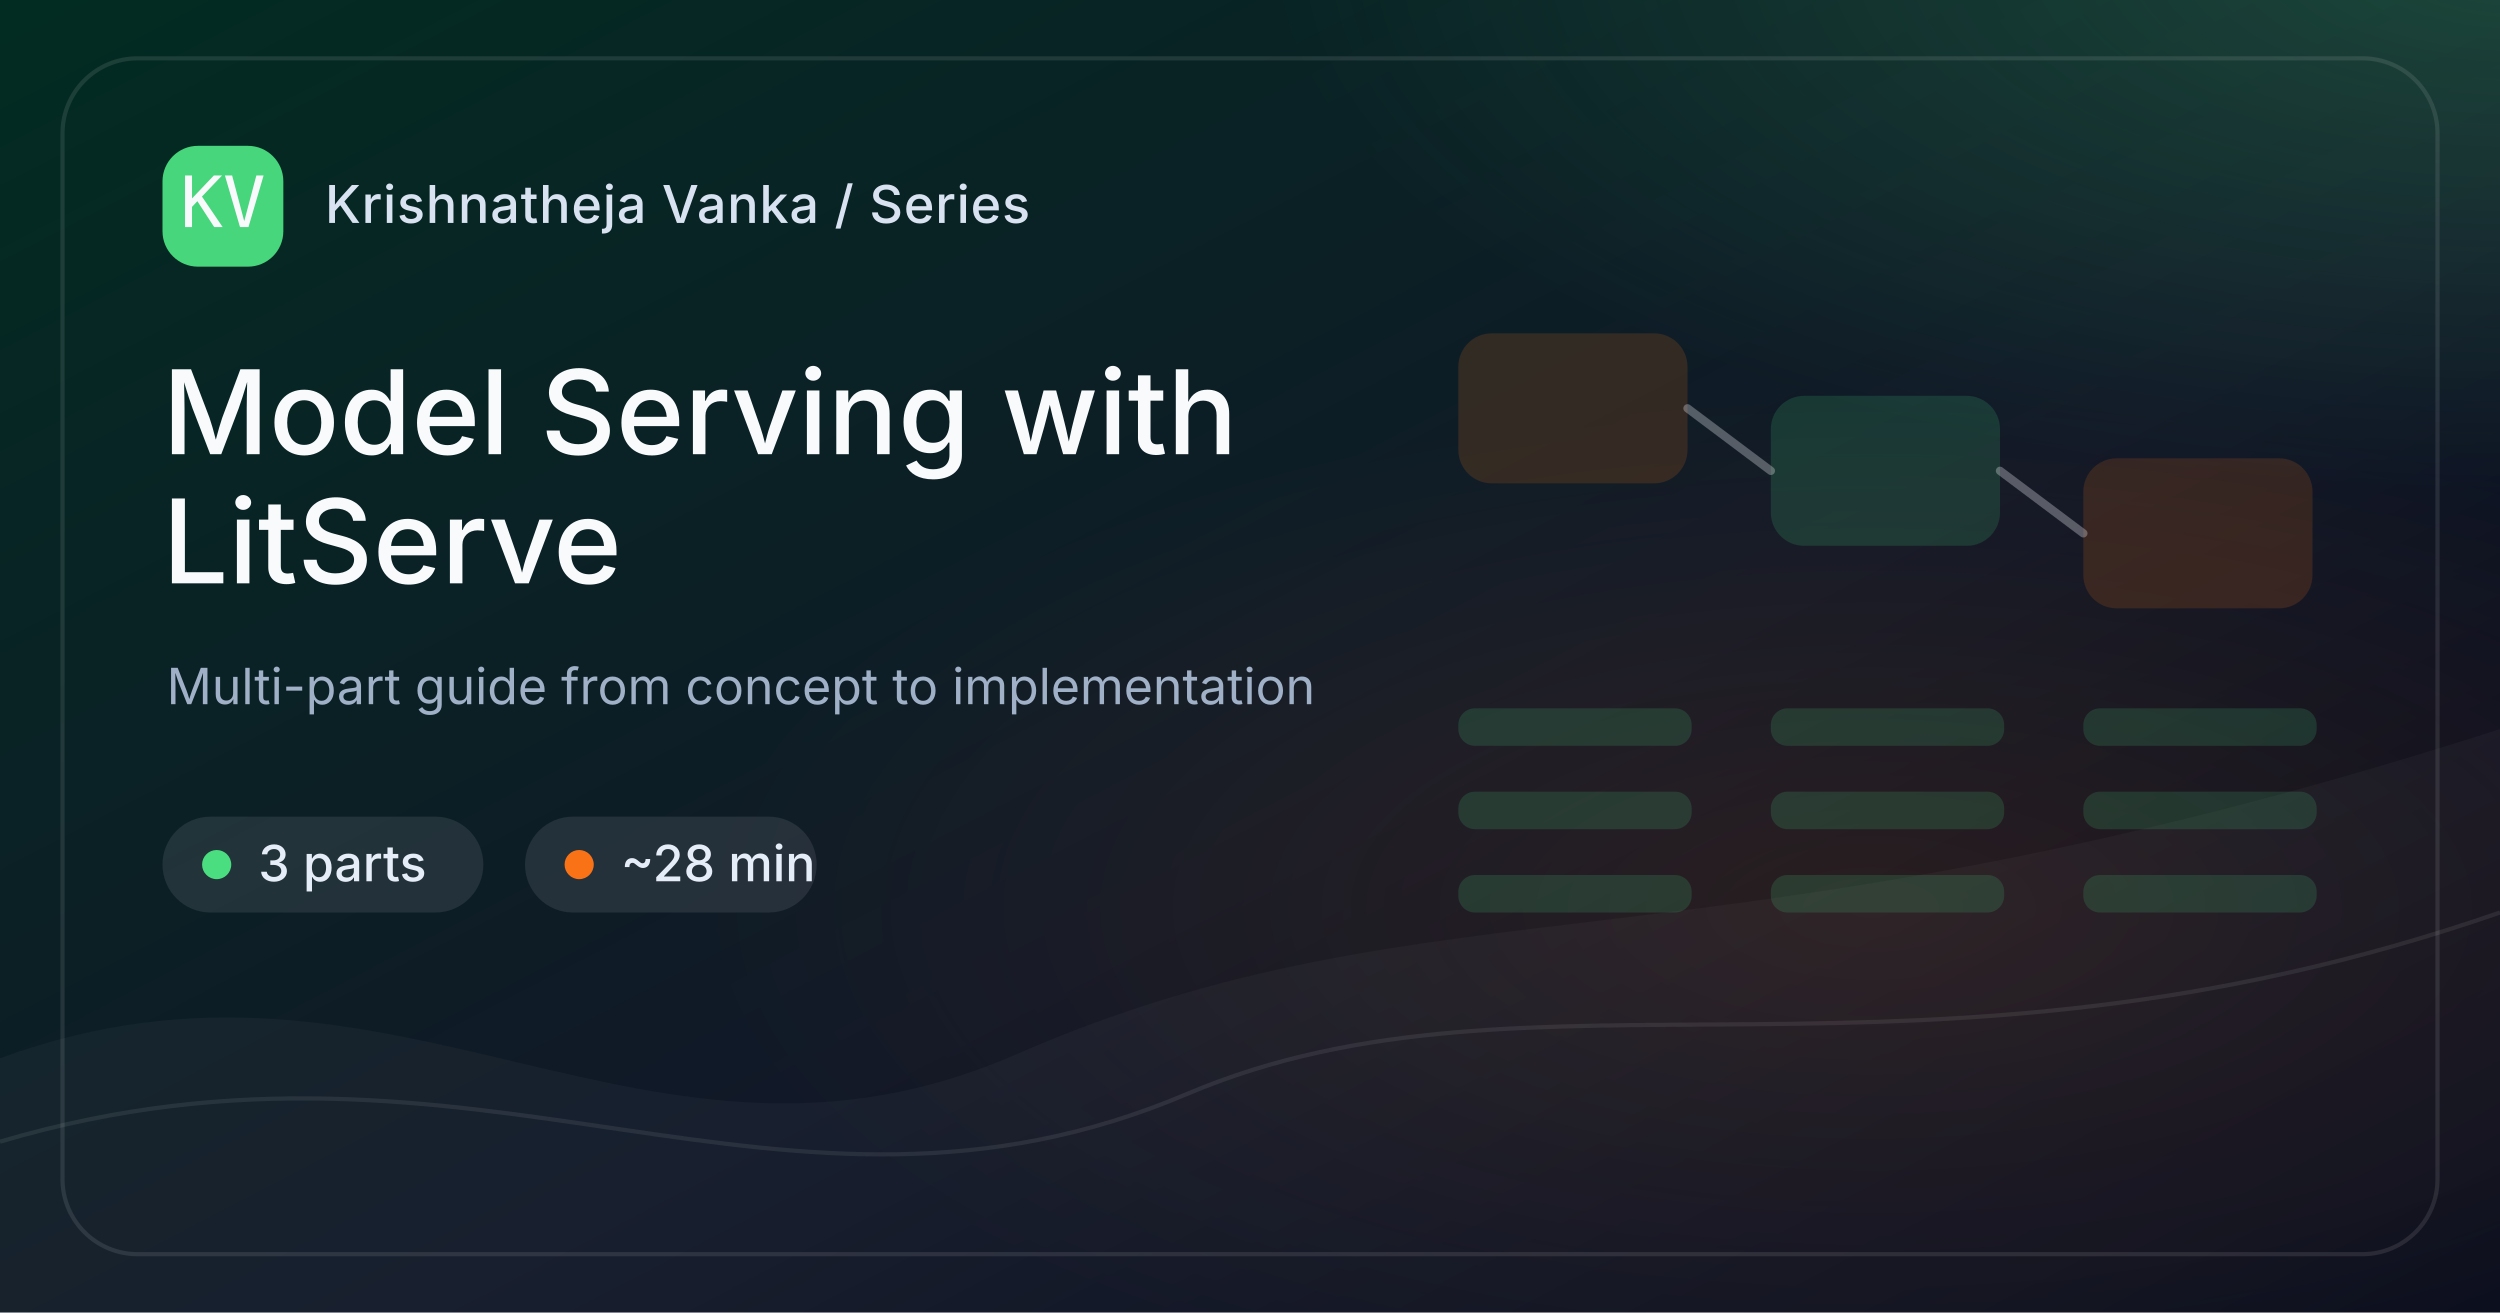
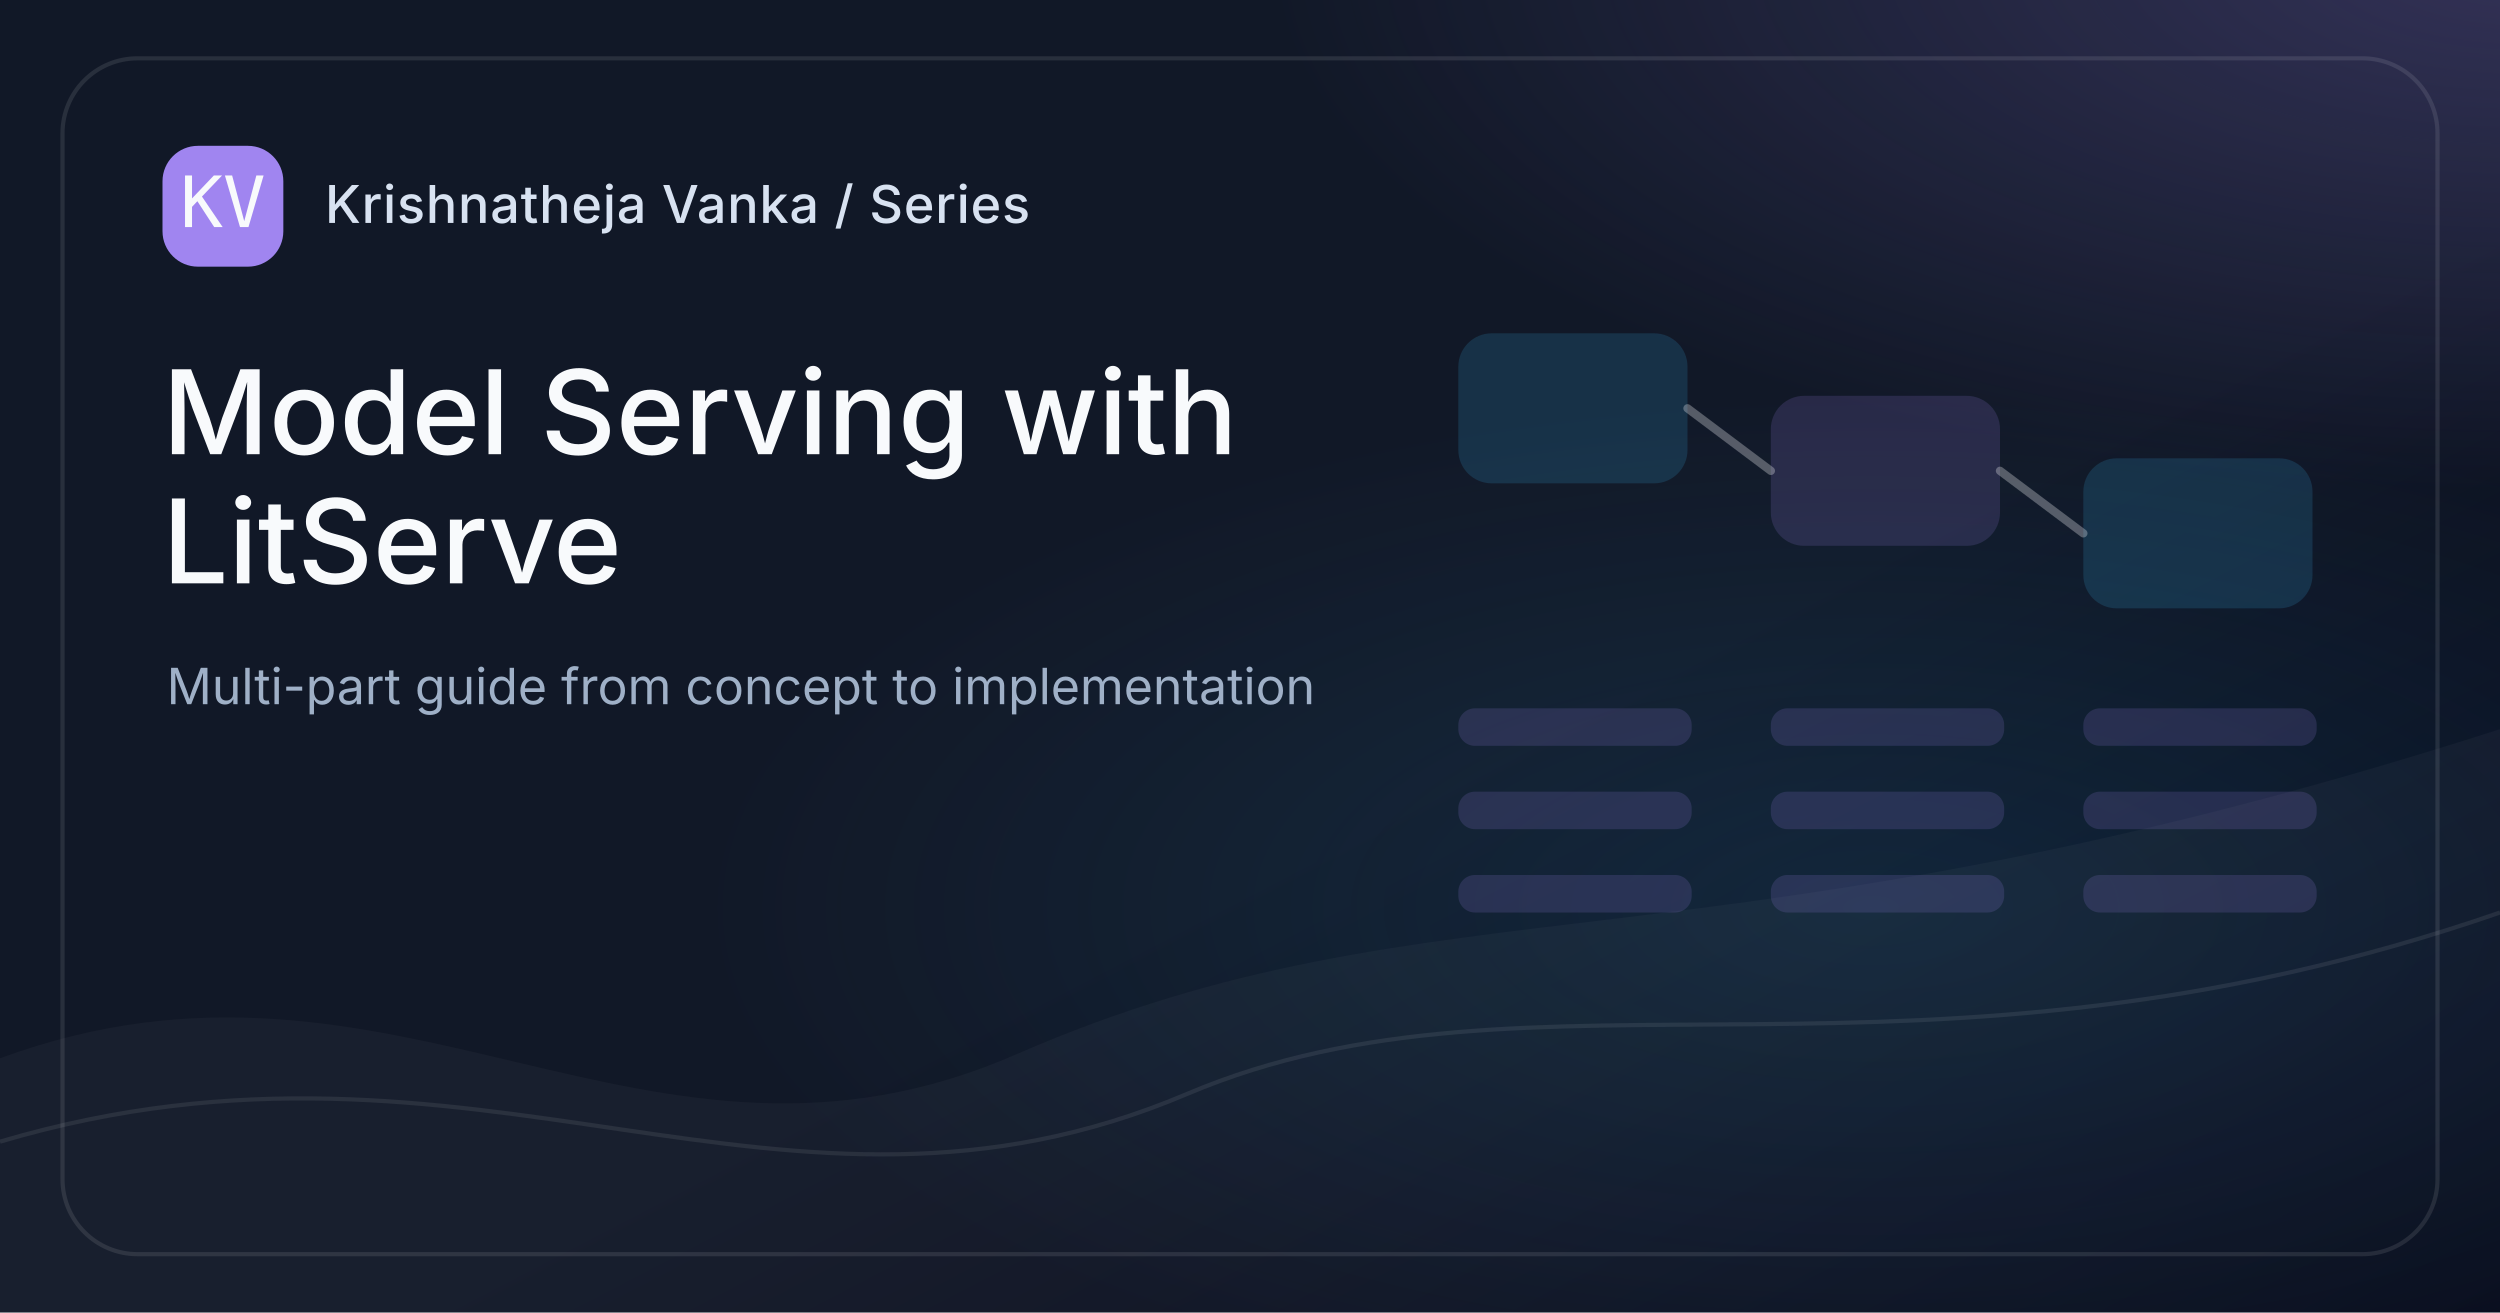
<svg xmlns="http://www.w3.org/2000/svg" width="1200" height="630" viewBox="0 0 1200 630">
  <defs>
    <linearGradient id="bg-model-serving-with-litserve" x1="0" y1="0" x2="1" y2="1">
-       <stop offset="0%" stop-color="#022C22" />
+       <stop offset="0%" stop-color="#111827" />
      <stop offset="58%" stop-color="#111827" />
      <stop offset="100%" stop-color="#020617" />
    </linearGradient>
    <radialGradient id="glow-a-model-serving-with-litserve" cx="50%" cy="50%" r="50%">
-       <stop offset="0%" stop-color="#4ADE80" stop-opacity=".65" />
-       <stop offset="100%" stop-color="#4ADE80" stop-opacity="0" />
+       <stop offset="0%" stop-color="#A78BFA" stop-opacity=".65" />
+       <stop offset="100%" stop-color="#A78BFA" stop-opacity="0" />
    </radialGradient>
    <radialGradient id="glow-b-model-serving-with-litserve" cx="50%" cy="50%" r="50%">
-       <stop offset="0%" stop-color="#F97316" stop-opacity=".42" />
-       <stop offset="100%" stop-color="#F97316" stop-opacity="0" />
+       <stop offset="0%" stop-color="#38BDF8" stop-opacity=".42" />
+       <stop offset="100%" stop-color="#38BDF8" stop-opacity="0" />
    </radialGradient>
    <style>
      .brand { font: 500 25px Inter, ui-sans-serif, system-ui, -apple-system, BlinkMacSystemFont, "Segoe UI", sans-serif; fill: #D8E2F1; letter-spacing: .4px; }
-       .chip { font: 500 24px Inter, ui-sans-serif, system-ui, sans-serif; fill: #E5EDF8; }
      .title { font: 500 56px Inter, ui-sans-serif, system-ui, sans-serif; fill: #F8FAFC; letter-spacing: 0; }
      .caption { font: 400 24px Inter, ui-sans-serif, system-ui, sans-serif; fill: #9FB0C7; }
      .mono { font: 500 34px ui-monospace, SFMono-Regular, Menlo, Consolas, monospace; fill: #F8FAFC; }
-       .mini { font: 500 18px Inter, ui-sans-serif, system-ui, sans-serif; fill: #E5EDF8; }
-       .diagram { font: 500 22px Inter, ui-sans-serif, system-ui, sans-serif; fill: #D8E2F1; opacity: .86; }
-       .code { font: 500 24px ui-monospace, SFMono-Regular, Menlo, Consolas, monospace; fill: #D8E2F1; opacity: .88; }
    </style>
  </defs>
  <rect width="1200" height="630" fill="url(#bg-model-serving-with-litserve)" />
  <rect x="0" y="0" width="1200" height="630" fill="url(#glow-a-model-serving-with-litserve)" opacity=".35" transform="translate(610 -280) scale(1.0 .82)" />
  <rect x="0" y="0" width="1200" height="630" fill="url(#glow-b-model-serving-with-litserve)" opacity=".28" transform="translate(330 190) scale(.95 .78)" />
  <path d="M0 508 C190 438, 310 584, 488 506 C690 418, 820 472, 1200 350 L1200 630 L0 630 Z" fill="#FFFFFF" opacity=".035" />
  <path d="M0 548 C230 480, 375 608, 570 525 C735 455, 920 535, 1200 438" stroke="#FFFFFF" stroke-opacity=".08" stroke-width="2" fill="none" />
  <g opacity=".85">
-     <rect x="700" y="160" width="110" height="72" rx="16" fill="#F97316" opacity=".18" />
-     <rect x="850" y="190" width="110" height="72" rx="16" fill="#4ADE80" opacity=".18" />
-     <rect x="1000" y="220" width="110" height="72" rx="16" fill="#F97316" opacity=".18" />
+     <rect x="700" y="160" width="110" height="72" rx="16" fill="#38BDF8" opacity=".18" />
+     <rect x="850" y="190" width="110" height="72" rx="16" fill="#A78BFA" opacity=".18" />
+     <rect x="1000" y="220" width="110" height="72" rx="16" fill="#38BDF8" opacity=".18" />
    <path d="M810 196 L850 226" stroke="#F8FAFC" stroke-width="4" stroke-linecap="round" opacity=".35" fill="none" />
    <path d="M960 226 L1000 256" stroke="#F8FAFC" stroke-width="4" stroke-linecap="round" opacity=".35" fill="none" />
-     <rect x="700" y="340" width="112" height="18" rx="8" fill="#4ADE80" opacity=".18" />
-     <rect x="700" y="380" width="112" height="18" rx="8" fill="#4ADE80" opacity=".18" />
-     <rect x="700" y="420" width="112" height="18" rx="8" fill="#4ADE80" opacity=".18" />
-     <rect x="850" y="340" width="112" height="18" rx="8" fill="#4ADE80" opacity=".18" />
-     <rect x="850" y="380" width="112" height="18" rx="8" fill="#4ADE80" opacity=".18" />
-     <rect x="850" y="420" width="112" height="18" rx="8" fill="#4ADE80" opacity=".18" />
-     <rect x="1000" y="340" width="112" height="18" rx="8" fill="#4ADE80" opacity=".18" />
-     <rect x="1000" y="380" width="112" height="18" rx="8" fill="#4ADE80" opacity=".18" />
-     <rect x="1000" y="420" width="112" height="18" rx="8" fill="#4ADE80" opacity=".18" />
+     <rect x="700" y="340" width="112" height="18" rx="8" fill="#A78BFA" opacity=".18" />
+     <rect x="700" y="380" width="112" height="18" rx="8" fill="#A78BFA" opacity=".18" />
+     <rect x="700" y="420" width="112" height="18" rx="8" fill="#A78BFA" opacity=".18" />
+     <rect x="850" y="340" width="112" height="18" rx="8" fill="#A78BFA" opacity=".18" />
+     <rect x="850" y="380" width="112" height="18" rx="8" fill="#A78BFA" opacity=".18" />
+     <rect x="850" y="420" width="112" height="18" rx="8" fill="#A78BFA" opacity=".18" />
+     <rect x="1000" y="340" width="112" height="18" rx="8" fill="#A78BFA" opacity=".18" />
+     <rect x="1000" y="380" width="112" height="18" rx="8" fill="#A78BFA" opacity=".18" />
+     <rect x="1000" y="420" width="112" height="18" rx="8" fill="#A78BFA" opacity=".18" />
  </g>
  <rect x="30" y="28" width="1140" height="574" rx="36" fill="none" stroke="#FFFFFF" stroke-opacity=".10" stroke-width="2" />
  <g transform="translate(78 70)">
-     <rect width="58" height="58" rx="17" fill="#4ADE80" opacity=".95" />
+     <rect width="58" height="58" rx="17" fill="#A78BFA" opacity=".95" />
    <text x="29" y="39" text-anchor="middle" class="mono">KV</text>
    <text x="78" y="37" class="brand">Krishnatheja Vanka / Series</text>
-   </g>
-   <g transform="translate(78 392)">
-     <rect x="0" y="0" width="154" height="46" rx="23" fill="#FFFFFF" opacity=".09" />
-     <circle cx="26" cy="23" r="7" fill="#4ADE80" />
-     <text x="46" y="31" class="chip">3 parts</text>
-     <rect x="174" y="0" width="140" height="46" rx="23" fill="#FFFFFF" opacity=".09" />
-     <circle cx="200" cy="23" r="7" fill="#F97316" />
-     <text x="220" y="31" class="chip">~28 min</text>
  </g>
  <text x="78" y="218" class="title">Model Serving with</text>
  <text x="78" y="280" class="title">LitServe</text>
  <text x="80" y="338" class="caption">Multi-part guide from concept to implementation</text>
</svg>
